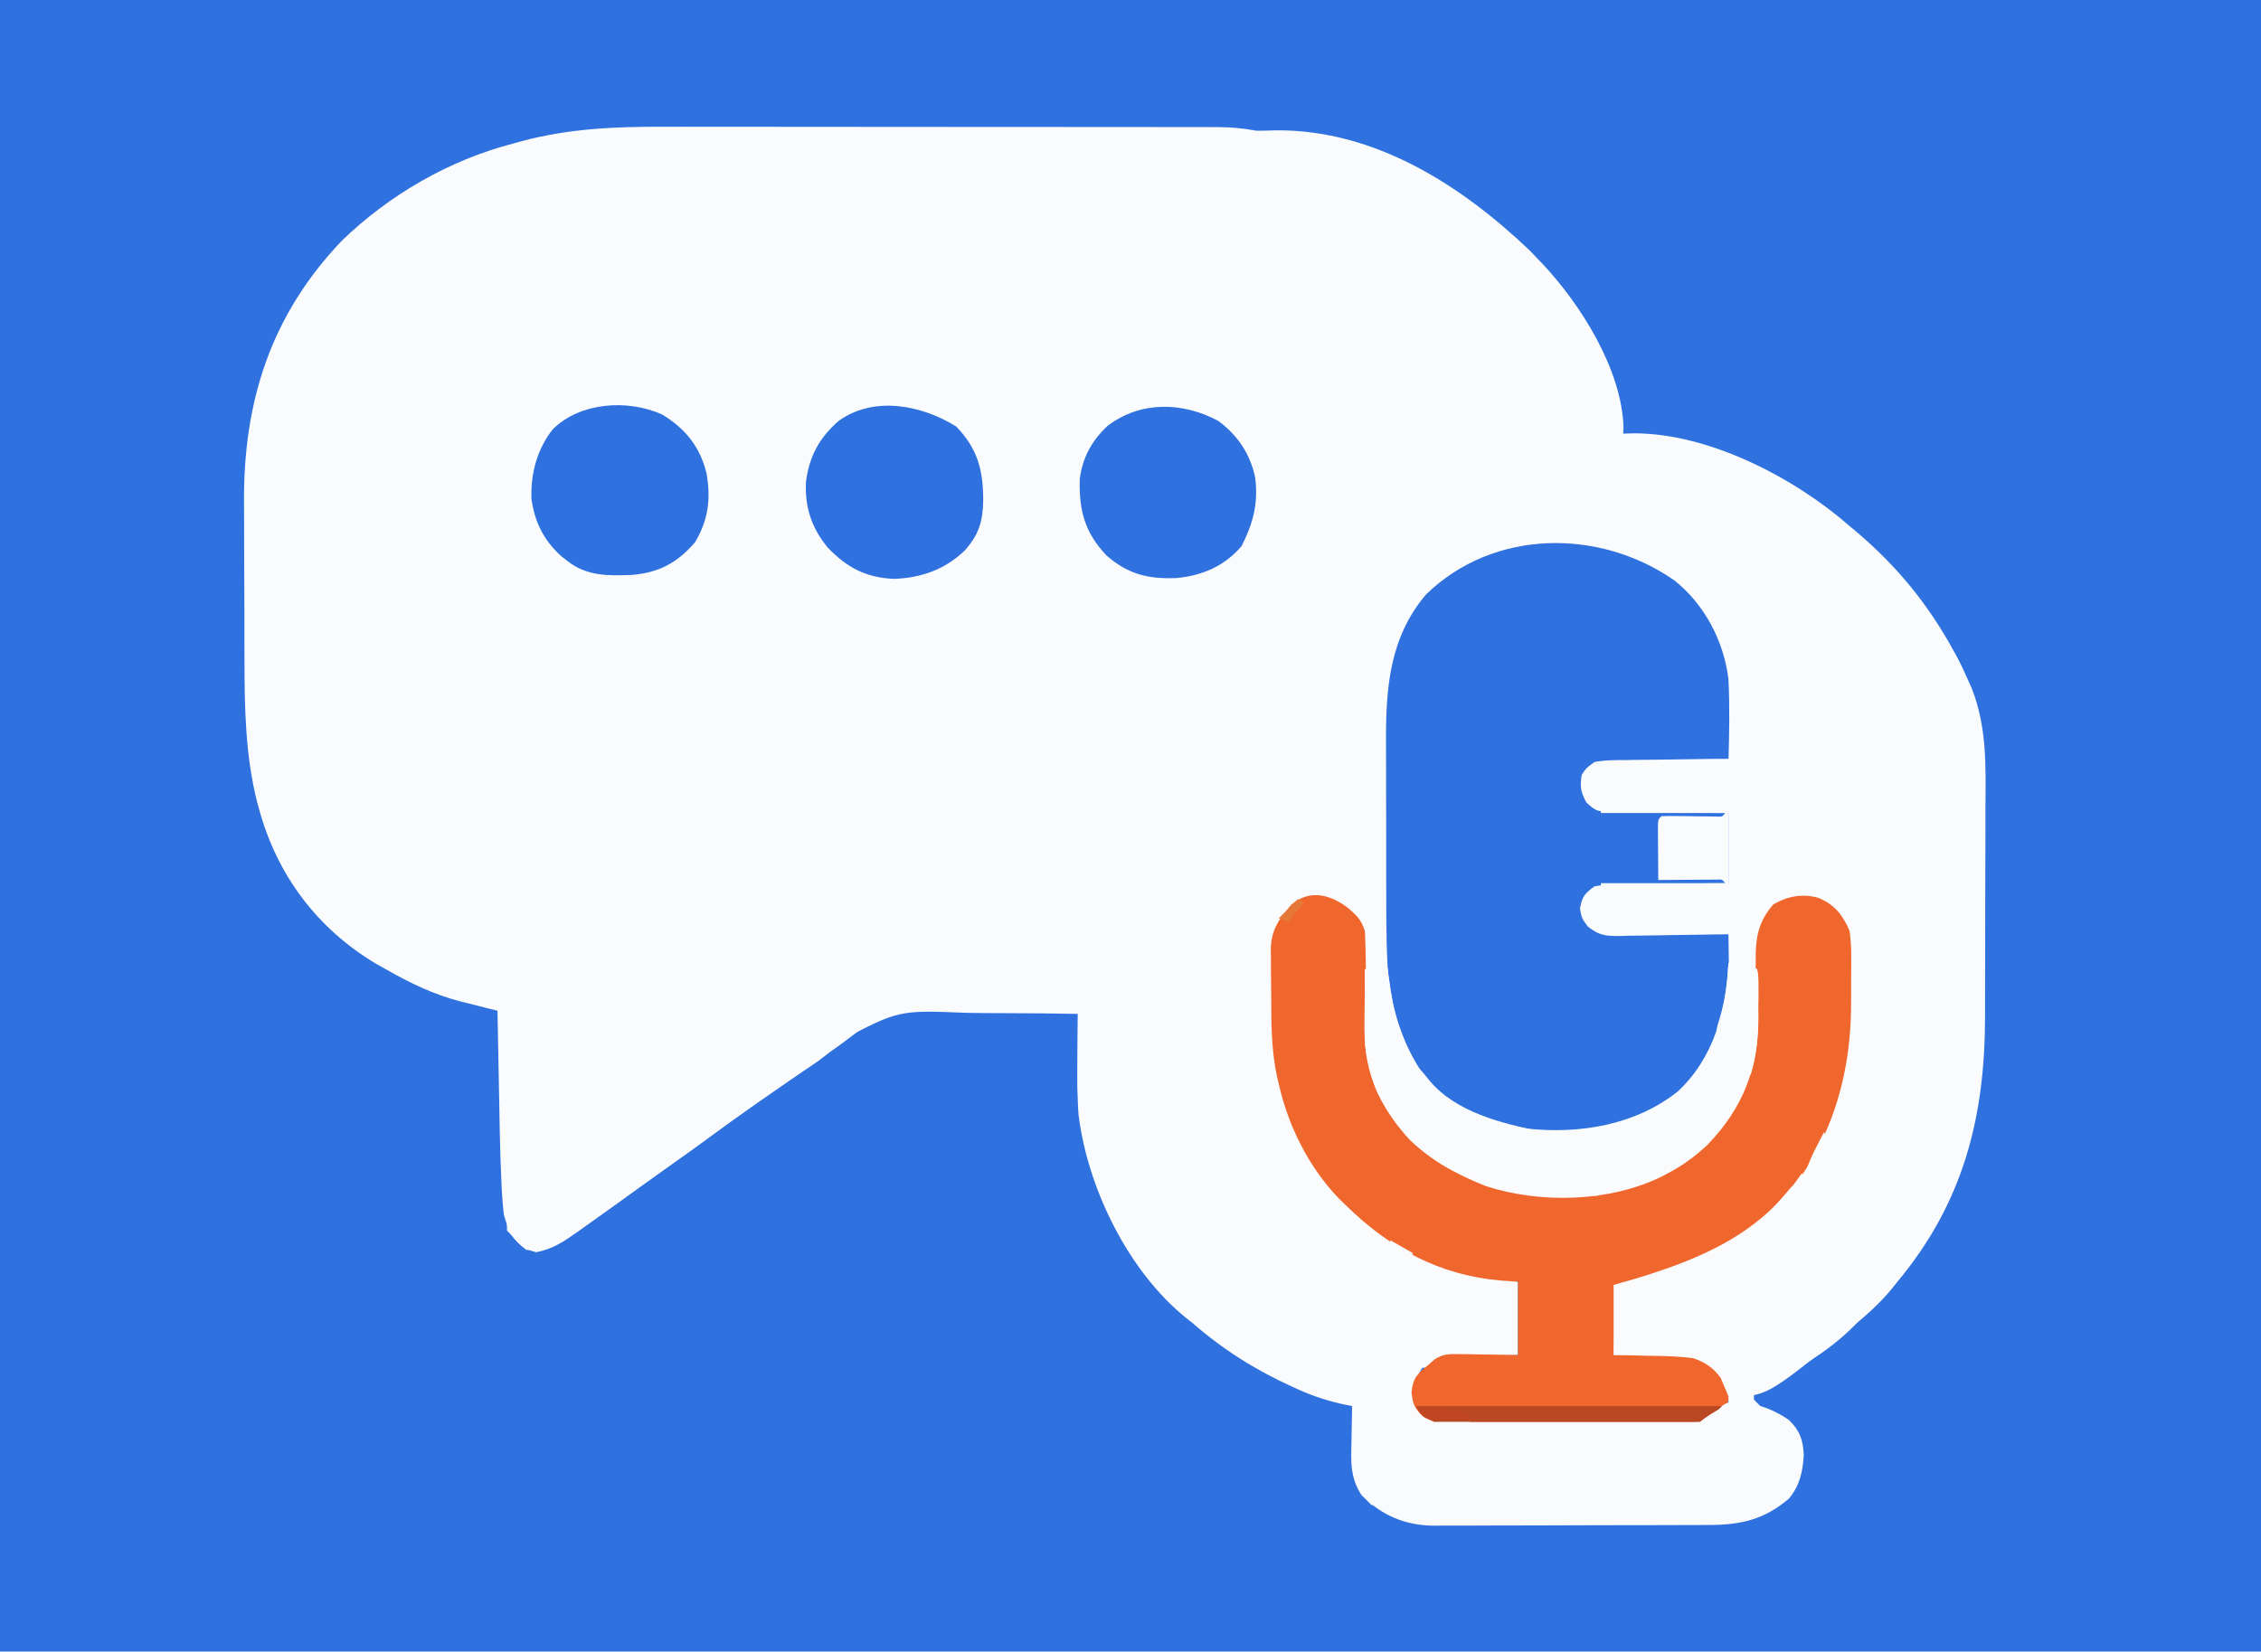
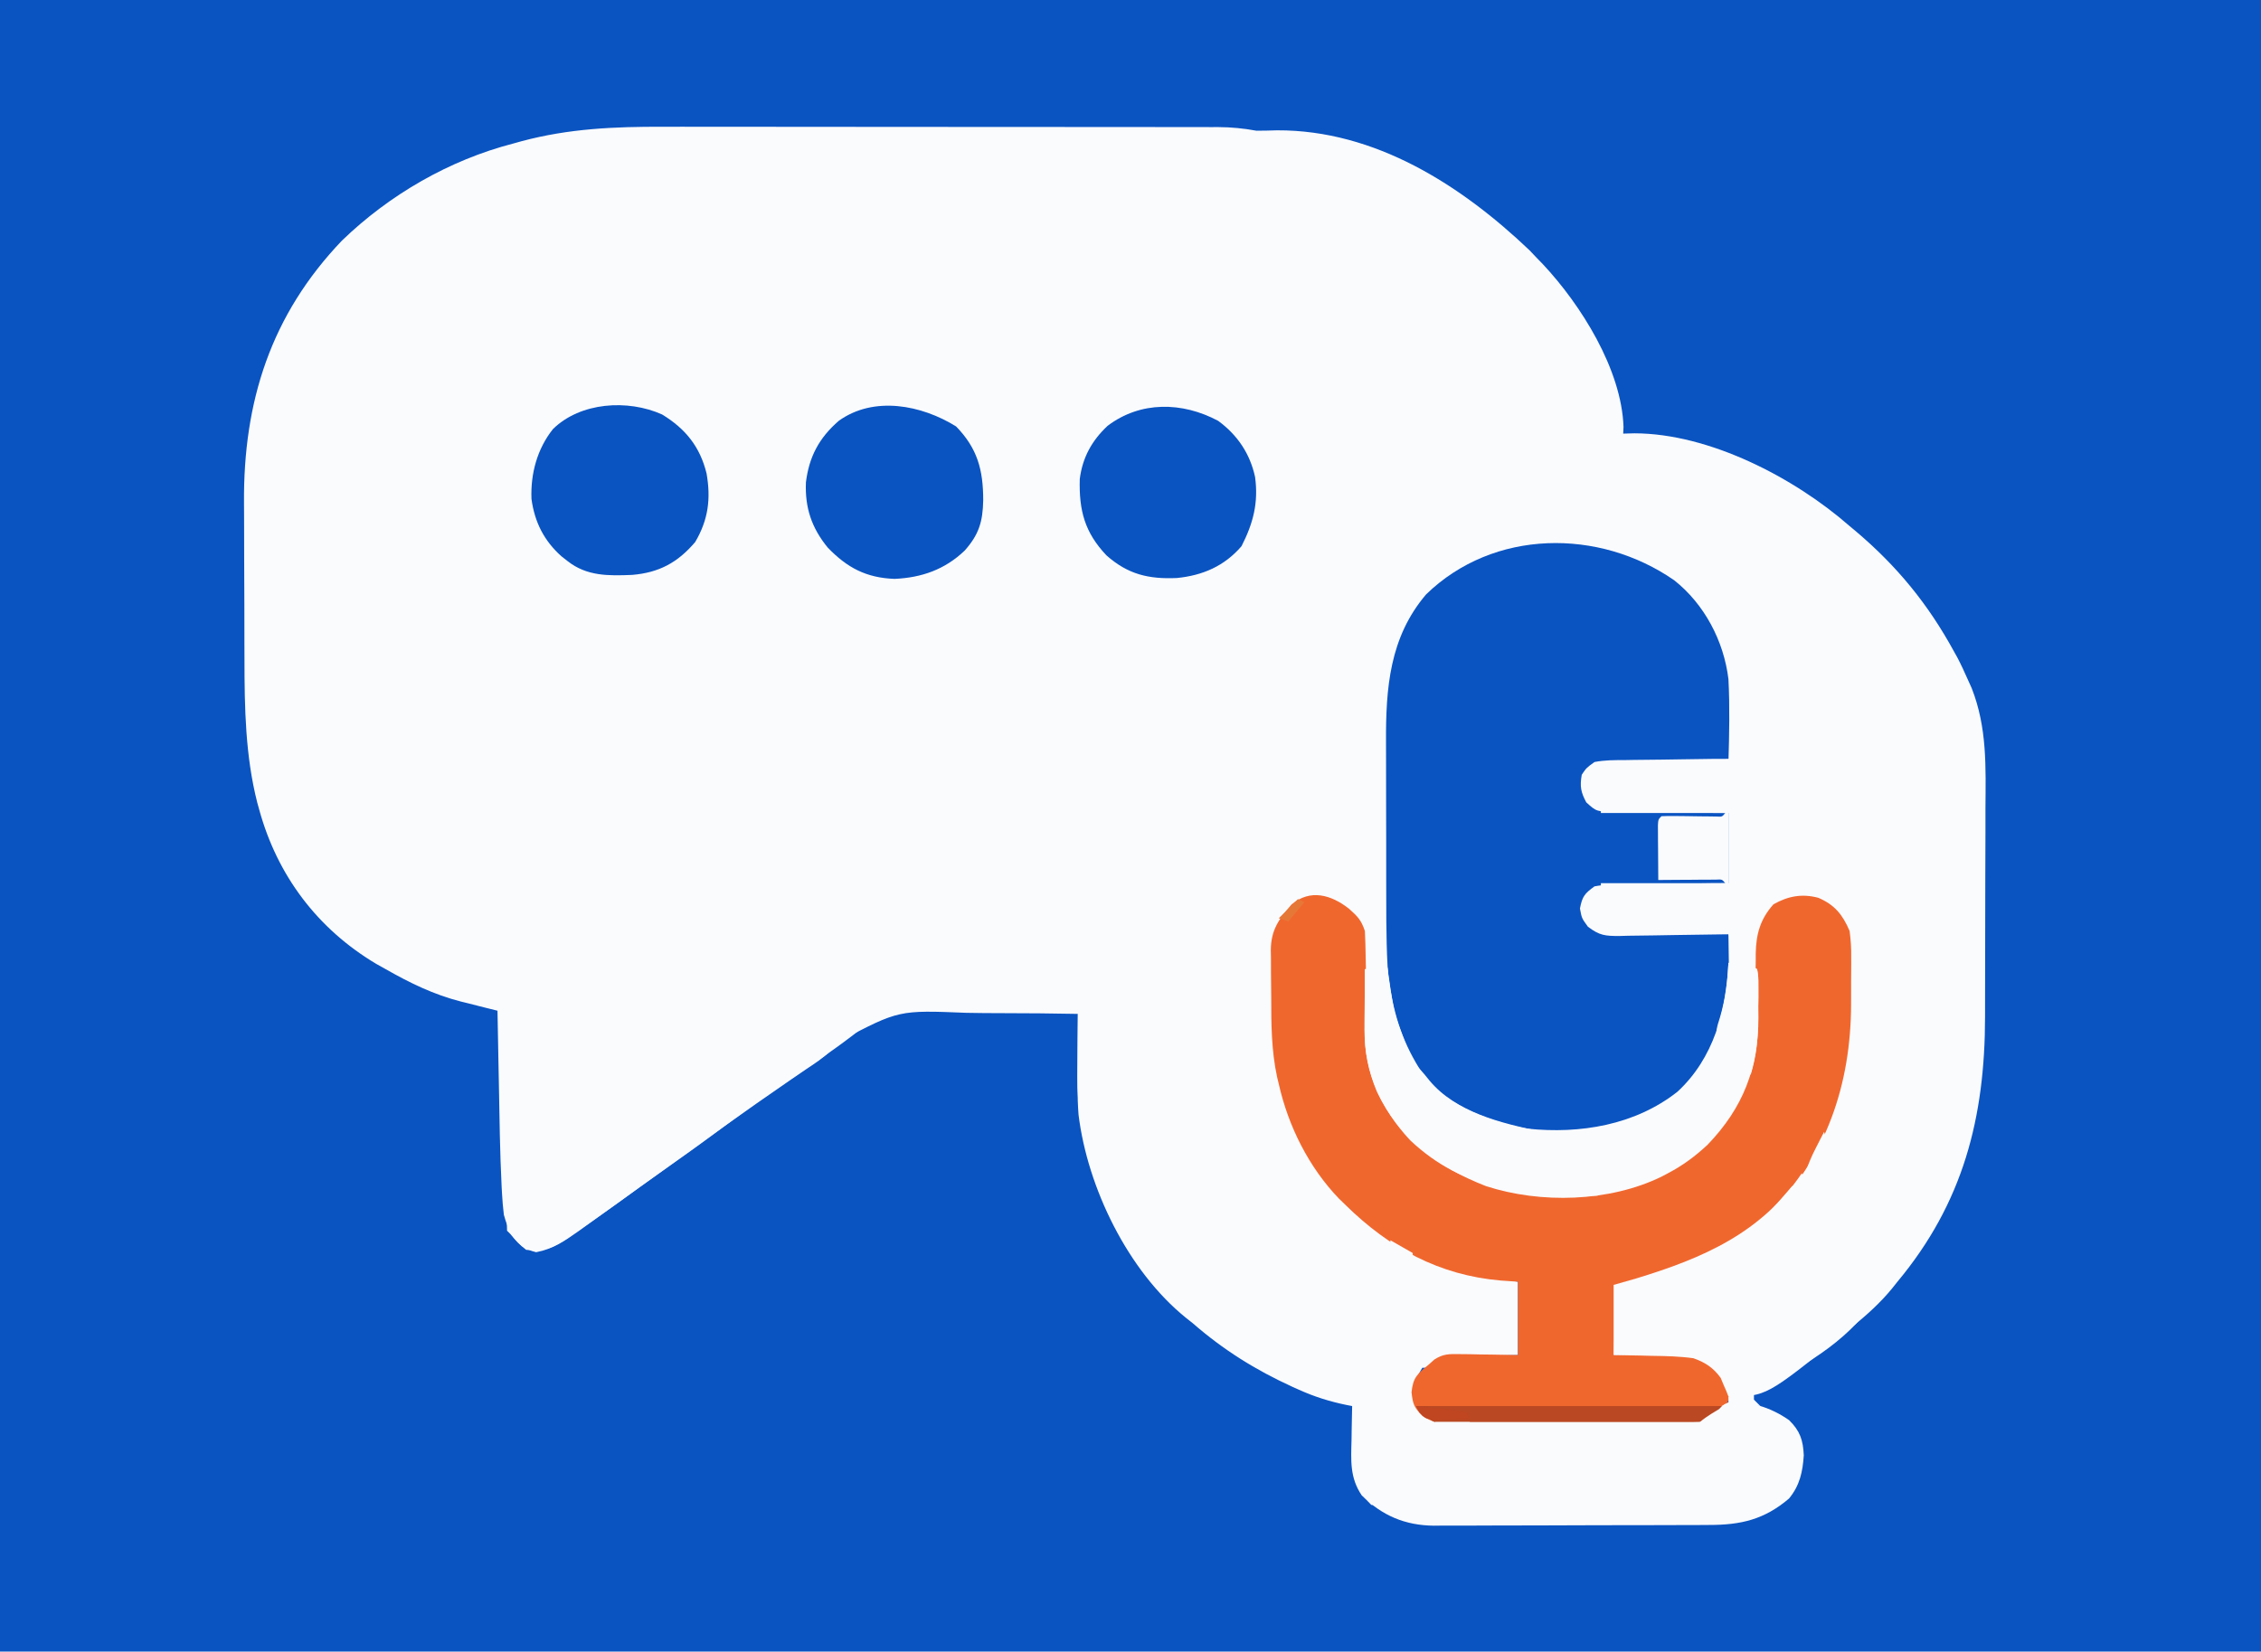
<svg xmlns="http://www.w3.org/2000/svg" version="1.1" width="709" height="518">
-   <path d="M0 0 C233.97 0 467.94 0 709 0 C709 170.94 709 341.88 709 518 C475.03 518 241.06 518 0 518 C0 347.06 0 176.12 0 0 Z " fill="#2F71DF" transform="translate(0,0)" />
+   <path d="M0 0 C233.97 0 467.94 0 709 0 C709 170.94 709 341.88 709 518 C475.03 518 241.06 518 0 518 C0 347.06 0 176.12 0 0 Z " fill="#0A54C2" transform="translate(0,0)" />
  <path d="M0 0 C1.963 -0.001 3.926 -0.003 5.889 -0.006 C11.173 -0.011 16.458 -0.003 21.742 0.007 C27.289 0.016 32.835 0.014 38.382 0.014 C47.682 0.015 56.983 0.023 66.284 0.037 C77.032 0.053 87.78 0.058 98.528 0.057 C109.994 0.057 121.459 0.064 132.925 0.073 C136.223 0.075 139.52 0.076 142.818 0.076 C147.995 0.077 153.172 0.083 158.348 0.093 C160.247 0.096 162.146 0.097 164.045 0.097 C166.636 0.096 169.228 0.102 171.82 0.109 C172.57 0.108 173.321 0.106 174.094 0.105 C178.184 0.123 182.014 0.507 186.033 1.243 C188.179 1.238 190.326 1.194 192.47 1.118 C223.223 0.989 250.202 18.308 271.658 38.743 C272.442 39.568 273.225 40.393 274.033 41.243 C274.625 41.851 275.216 42.46 275.826 43.087 C287.782 55.853 300.523 76.082 301.131 94.145 C301.082 95.184 301.082 95.184 301.033 96.243 C302.193 96.212 303.353 96.181 304.549 96.149 C328.068 96.19 354.728 110.074 372.033 125.243 C372.692 125.793 373.35 126.344 374.029 126.911 C386.957 137.862 396.671 149.755 404.783 164.618 C405.136 165.252 405.488 165.887 405.852 166.54 C407.01 168.739 408.023 170.971 409.033 173.243 C409.668 174.65 409.668 174.65 410.315 176.085 C415.17 188.462 414.724 200.728 414.627 213.864 C414.625 216.338 414.625 218.811 414.627 221.285 C414.625 226.448 414.607 231.611 414.575 236.774 C414.535 243.352 414.531 249.928 414.538 256.506 C414.542 261.608 414.529 266.71 414.512 271.812 C414.505 274.236 414.502 276.659 414.503 279.083 C414.486 310.844 407.621 337.523 387.033 362.243 C386.477 362.939 385.922 363.635 385.349 364.352 C381.683 368.844 377.512 372.576 373.033 376.243 C371.627 377.405 371.627 377.405 370.193 378.591 C345.864 398.243 345.864 398.243 334.033 398.243 C333.825 397.712 333.618 397.181 333.404 396.634 C333.096 395.927 332.788 395.221 332.47 394.493 C332.18 393.797 331.89 393.101 331.592 392.384 C329.267 389.191 326.705 387.513 323.033 386.243 C318.721 385.64 314.445 385.547 310.095 385.493 C308.354 385.448 308.354 385.448 306.578 385.403 C303.73 385.333 300.881 385.286 298.033 385.243 C298.033 377.983 298.033 370.723 298.033 363.243 C300.343 362.583 302.653 361.923 305.033 361.243 C327.77 354.332 348.11 345.262 360.041 323.396 C368.542 306.858 371.398 291.338 371.349 272.859 C371.345 270.351 371.369 267.844 371.394 265.337 C371.397 263.725 371.397 262.113 371.396 260.501 C371.41 259.39 371.41 259.39 371.424 258.256 C371.382 253.511 370.518 250.283 368.033 246.243 C364.319 243.025 360.2 241.911 355.345 242.243 C351.308 242.946 348.817 244.122 346.033 247.243 C344.066 251.926 343.739 256.27 343.724 261.282 C343.699 262.848 343.674 264.415 343.648 265.981 C343.62 268.416 343.596 270.851 343.577 273.286 C343.407 291.559 340.66 305.548 327.533 319.243 C323.666 322.865 319.726 325.791 315.033 328.243 C314.359 328.6 313.685 328.957 312.99 329.325 C296.672 337.261 275.149 337.835 257.959 332.243 C243.008 326.423 230.776 317.352 223.806 302.657 C220.748 295.33 219.897 288.612 219.822 280.739 C219.794 279.095 219.765 277.451 219.736 275.807 C219.695 273.238 219.658 270.668 219.632 268.099 C219.604 265.603 219.558 263.109 219.51 260.614 C219.505 259.467 219.505 259.467 219.5 258.297 C219.396 253.771 218.811 250.851 216.033 247.243 C211.965 243.493 211.965 243.493 206.826 242.188 C202.281 242.502 199.721 242.712 196.033 245.555 C192.384 250.459 191.716 254.01 191.697 260.094 C191.69 260.867 191.684 261.64 191.677 262.437 C191.667 264.079 191.662 265.722 191.662 267.364 C191.658 269.811 191.622 272.257 191.584 274.704 C191.419 298.039 197.928 321.492 214.595 338.555 C229.693 353.256 247.59 359.278 268.033 362.243 C268.033 369.833 268.033 377.423 268.033 385.243 C266.347 385.28 264.661 385.318 262.924 385.356 C260.71 385.422 258.496 385.488 256.283 385.555 C255.172 385.578 254.061 385.601 252.916 385.624 C251.311 385.677 251.311 385.677 249.674 385.731 C248.197 385.77 248.197 385.77 246.69 385.811 C243.672 386.302 242.353 387.321 240.033 389.243 C239.373 389.243 238.713 389.243 238.033 389.243 C235.689 392.905 235.508 395.967 236.033 400.243 C238.776 403.908 240.262 405.117 244.828 405.864 C246.326 405.888 247.825 405.884 249.324 405.858 C250.146 405.864 250.967 405.869 251.814 405.875 C254.523 405.887 257.23 405.863 259.939 405.837 C261.826 405.835 263.712 405.835 265.599 405.837 C269.55 405.835 273.501 405.816 277.451 405.785 C282.512 405.745 287.572 405.741 292.633 405.748 C296.528 405.751 300.423 405.739 304.318 405.722 C306.184 405.715 308.05 405.712 309.915 405.713 C312.525 405.711 315.133 405.69 317.742 405.663 C318.511 405.666 319.28 405.669 320.072 405.672 C325.8 405.581 329.02 404.256 333.033 400.243 C340.142 399.335 347.235 401.565 353.072 405.68 C356.479 409.039 357.44 411.921 357.658 416.68 C357.322 421.9 356.394 426.147 353.033 430.243 C345.273 436.854 337.905 438.543 327.948 438.533 C326.947 438.54 325.946 438.547 324.915 438.554 C321.614 438.573 318.314 438.577 315.013 438.579 C312.712 438.585 310.41 438.592 308.109 438.599 C303.286 438.611 298.464 438.615 293.641 438.614 C287.474 438.613 281.308 438.641 275.141 438.675 C270.387 438.697 265.634 438.701 260.88 438.7 C258.607 438.703 256.334 438.711 254.062 438.727 C250.876 438.747 247.692 438.741 244.506 438.729 C243.576 438.74 242.645 438.751 241.686 438.763 C232.671 438.677 225.413 435.623 219.033 429.243 C215.274 423.662 215.683 418.337 215.845 411.868 C215.859 410.846 215.873 409.823 215.886 408.77 C215.922 406.261 215.971 403.752 216.033 401.243 C215.472 401.135 214.912 401.027 214.334 400.915 C209.041 399.827 204.265 398.342 199.345 396.118 C198.321 395.659 198.321 395.659 197.276 395.192 C185.745 389.923 175.622 383.608 166.033 375.243 C165.338 374.692 164.643 374.142 163.927 373.575 C145.666 358.813 133.045 332.715 130.241 309.863 C129.776 304.005 129.933 298.115 129.97 292.243 C129.975 290.882 129.98 289.522 129.984 288.161 C129.996 284.855 130.012 281.549 130.033 278.243 C122.094 278.094 114.159 278.013 106.219 278.012 C102.531 278.01 98.845 277.987 95.156 277.91 C73.877 277.045 73.877 277.045 55.616 286.653 C54.566 287.681 53.53 288.725 52.513 289.785 C50.163 292.1 47.531 293.8 44.783 295.618 C43.74 296.332 42.697 297.046 41.623 297.782 C41.061 298.166 40.498 298.551 39.919 298.947 C25.708 308.71 11.704 318.758 -2.24 328.896 C-10.426 334.845 -18.631 340.756 -26.967 346.493 C-27.644 346.959 -28.321 347.425 -29.018 347.906 C-34.091 351.376 -36.687 352.882 -42.967 352.243 C-47.166 349.07 -48.586 346.221 -49.967 341.243 C-50.245 338.981 -50.433 336.706 -50.557 334.43 C-50.612 333.415 -50.612 333.415 -50.668 332.38 C-51.203 321.677 -51.334 310.956 -51.53 300.243 C-51.573 298.003 -51.616 295.764 -51.66 293.524 C-51.766 288.097 -51.868 282.67 -51.967 277.243 C-53.876 276.769 -53.876 276.769 -55.824 276.285 C-57.528 275.852 -59.232 275.419 -60.936 274.985 C-62.188 274.676 -62.188 274.676 -63.466 274.361 C-71.959 272.18 -79.38 268.569 -86.967 264.243 C-87.962 263.687 -88.957 263.132 -89.983 262.559 C-108.459 251.553 -121.07 234.764 -126.717 214.055 C-126.916 213.339 -127.115 212.622 -127.319 211.884 C-131.022 197.284 -131.291 182.257 -131.303 167.29 C-131.309 165.414 -131.316 163.538 -131.323 161.662 C-131.335 157.756 -131.339 153.85 -131.338 149.944 C-131.337 145.001 -131.365 140.059 -131.399 135.117 C-131.422 131.249 -131.425 127.381 -131.424 123.513 C-131.427 121.694 -131.435 119.875 -131.451 118.056 C-131.701 86.147 -123.018 59.001 -100.717 35.68 C-85.823 21.299 -67.074 10.443 -46.967 5.243 C-46.119 5.007 -45.271 4.771 -44.397 4.528 C-29.59 0.56 -15.223 -0.049 0 0 Z " fill="#FAFBFD" transform="translate(207.967,39.75708)" />
-   <path d="M0 0 C9.474 7.494 15.554 19.055 17 31 C17.445 39.661 17.254 48.336 17 57 C15.743 57.015 14.487 57.029 13.192 57.044 C8.535 57.102 3.878 57.179 -0.78 57.262 C-2.796 57.296 -4.813 57.324 -6.829 57.346 C-9.726 57.38 -12.623 57.432 -15.52 57.488 C-16.423 57.495 -17.326 57.501 -18.257 57.508 C-19.097 57.527 -19.938 57.547 -20.804 57.568 C-21.913 57.584 -21.913 57.584 -23.045 57.601 C-25.559 58.114 -26.459 58.976 -28 61 C-28.402 64.147 -28.332 66.233 -27.069 69.153 C-23.683 72.175 -19.906 71.603 -15.52 71.609 C-14.592 71.626 -13.664 71.642 -12.707 71.659 C-9.742 71.708 -6.778 71.729 -3.812 71.75 C-1.803 71.778 0.207 71.808 2.217 71.84 C7.145 71.917 12.071 71.958 17 72 C17 79.92 17 87.84 17 96 C14.003 96.037 11.006 96.075 7.918 96.113 C5.019 96.159 2.12 96.211 -0.78 96.262 C-2.796 96.296 -4.813 96.324 -6.829 96.346 C-9.726 96.38 -12.623 96.432 -15.52 96.488 C-16.423 96.495 -17.326 96.501 -18.257 96.508 C-19.097 96.527 -19.938 96.547 -20.804 96.568 C-21.913 96.584 -21.913 96.584 -23.045 96.601 C-25.559 97.114 -26.457 97.979 -28 100 C-28.512 103.441 -28.512 105.236 -26.558 108.153 C-22.735 110.913 -19.249 110.603 -14.641 110.609 C-13.284 110.634 -13.284 110.634 -11.9 110.659 C-9.017 110.708 -6.134 110.729 -3.25 110.75 C-1.293 110.778 0.664 110.808 2.621 110.84 C7.414 110.914 12.207 110.963 17 111 C17.063 114.152 17.1 117.304 17.133 120.457 C17.16 121.779 17.16 121.779 17.187 123.127 C17.281 135.185 13.823 146.64 6 156 C5.523 156.61 5.046 157.219 4.555 157.848 C-3.791 167.389 -17.785 172.143 -30.095 173.176 C-46.85 174.203 -62.026 170.424 -75.312 159.75 C-83.606 152.069 -88.176 141.411 -89.169 130.323 C-89.248 129.498 -89.328 128.672 -89.41 127.822 C-90.24 118.495 -90.309 109.181 -90.301 99.824 C-90.305 97.957 -90.309 96.089 -90.314 94.222 C-90.321 90.345 -90.321 86.469 -90.316 82.593 C-90.31 77.663 -90.327 72.734 -90.35 67.804 C-90.365 63.962 -90.366 60.119 -90.363 56.276 C-90.363 54.46 -90.368 52.643 -90.378 50.826 C-90.462 33.908 -89.284 17.892 -77.812 4.434 C-56.656 -16.131 -23.531 -16.333 0 0 Z " fill="#2F71DF" transform="translate(525,182)" />
+   <path d="M0 0 C9.474 7.494 15.554 19.055 17 31 C17.445 39.661 17.254 48.336 17 57 C15.743 57.015 14.487 57.029 13.192 57.044 C8.535 57.102 3.878 57.179 -0.78 57.262 C-2.796 57.296 -4.813 57.324 -6.829 57.346 C-9.726 57.38 -12.623 57.432 -15.52 57.488 C-16.423 57.495 -17.326 57.501 -18.257 57.508 C-19.097 57.527 -19.938 57.547 -20.804 57.568 C-21.913 57.584 -21.913 57.584 -23.045 57.601 C-25.559 58.114 -26.459 58.976 -28 61 C-28.402 64.147 -28.332 66.233 -27.069 69.153 C-23.683 72.175 -19.906 71.603 -15.52 71.609 C-14.592 71.626 -13.664 71.642 -12.707 71.659 C-9.742 71.708 -6.778 71.729 -3.812 71.75 C-1.803 71.778 0.207 71.808 2.217 71.84 C7.145 71.917 12.071 71.958 17 72 C17 79.92 17 87.84 17 96 C14.003 96.037 11.006 96.075 7.918 96.113 C5.019 96.159 2.12 96.211 -0.78 96.262 C-2.796 96.296 -4.813 96.324 -6.829 96.346 C-9.726 96.38 -12.623 96.432 -15.52 96.488 C-16.423 96.495 -17.326 96.501 -18.257 96.508 C-19.097 96.527 -19.938 96.547 -20.804 96.568 C-21.913 96.584 -21.913 96.584 -23.045 96.601 C-25.559 97.114 -26.457 97.979 -28 100 C-28.512 103.441 -28.512 105.236 -26.558 108.153 C-22.735 110.913 -19.249 110.603 -14.641 110.609 C-13.284 110.634 -13.284 110.634 -11.9 110.659 C-9.017 110.708 -6.134 110.729 -3.25 110.75 C-1.293 110.778 0.664 110.808 2.621 110.84 C7.414 110.914 12.207 110.963 17 111 C17.063 114.152 17.1 117.304 17.133 120.457 C17.16 121.779 17.16 121.779 17.187 123.127 C17.281 135.185 13.823 146.64 6 156 C5.523 156.61 5.046 157.219 4.555 157.848 C-3.791 167.389 -17.785 172.143 -30.095 173.176 C-46.85 174.203 -62.026 170.424 -75.312 159.75 C-83.606 152.069 -88.176 141.411 -89.169 130.323 C-89.248 129.498 -89.328 128.672 -89.41 127.822 C-90.24 118.495 -90.309 109.181 -90.301 99.824 C-90.305 97.957 -90.309 96.089 -90.314 94.222 C-90.321 90.345 -90.321 86.469 -90.316 82.593 C-90.31 77.663 -90.327 72.734 -90.35 67.804 C-90.365 63.962 -90.366 60.119 -90.363 56.276 C-90.363 54.46 -90.368 52.643 -90.378 50.826 C-90.462 33.908 -89.284 17.892 -77.812 4.434 C-56.656 -16.131 -23.531 -16.333 0 0 Z " fill="#0A54C2" transform="translate(525,182)" />
  <path d="M0 0 C2.703 2.41 3.846 3.538 5 7 C5.13 9.708 5.209 12.396 5.246 15.105 C5.279 16.745 5.312 18.385 5.346 20.025 C5.393 22.601 5.437 25.177 5.477 27.753 C5.517 30.246 5.568 32.738 5.621 35.23 C5.63 35.989 5.638 36.748 5.647 37.529 C5.969 51.695 12.294 64.772 22.438 74.625 C38.39 87.793 58.07 90.117 78 89 C92.26 87.327 105.342 80.62 115 70 C117.235 67.116 119.153 64.143 121 61 C121.389 60.416 121.779 59.832 122.18 59.23 C128.843 48.846 127.366 35.192 127.456 23.36 C127.478 20.975 127.517 18.591 127.559 16.207 C127.559 15.487 127.559 14.767 127.559 14.025 C127.677 7.915 129 3.235 133.125 -1.375 C137.697 -3.959 142.082 -4.781 147.219 -3.406 C152.328 -1.195 154.805 1.862 157 7 C157.367 9.889 157.541 12.376 157.496 15.25 C157.498 16.026 157.499 16.802 157.501 17.601 C157.499 19.238 157.487 20.875 157.467 22.512 C157.438 24.966 157.446 27.417 157.459 29.871 C157.426 55.163 149.685 77.598 132 96 C119.336 108.393 101.221 115.13 84 118 C83.67 125.26 83.34 132.52 83 140 C85.55 139.896 85.55 139.896 88.152 139.789 C90.414 139.733 92.676 139.678 94.938 139.625 C96.054 139.575 97.171 139.524 98.322 139.473 C105.272 139.35 109.643 140.181 115.295 144.31 C117.783 146.776 118.823 149.012 119.438 152.438 C118.799 156.178 116.849 157.615 114 160 C110.279 161.24 106.813 161.164 102.936 161.177 C101.704 161.187 101.704 161.187 100.447 161.197 C97.728 161.217 95.008 161.228 92.289 161.238 C91.36 161.242 90.432 161.246 89.475 161.251 C84.561 161.271 79.647 161.286 74.732 161.295 C69.656 161.306 64.58 161.341 59.503 161.38 C55.6 161.406 51.696 161.415 47.793 161.418 C45.922 161.423 44.05 161.435 42.179 161.453 C39.56 161.478 36.942 161.477 34.323 161.47 C33.165 161.489 33.165 161.489 31.983 161.509 C28.273 161.473 26.193 161.124 23.042 159.096 C20.411 156.396 20.054 155.48 19.625 151.688 C20.098 147.032 21.441 145.912 25 143 C25.901 142.197 25.901 142.197 26.819 141.378 C29.604 139.618 31.365 139.655 34.641 139.707 C35.711 139.717 36.78 139.726 37.883 139.736 C38.994 139.761 40.105 139.787 41.25 139.812 C42.377 139.826 43.503 139.84 44.664 139.854 C47.443 139.889 50.222 139.943 53 140 C53 132.41 53 124.82 53 117 C50.308 116.814 50.308 116.814 47.562 116.625 C28.273 114.955 12.749 106.496 -1 93 C-2.033 92.004 -2.033 92.004 -3.086 90.988 C-12.55 81.169 -19.025 68.24 -22 55 C-22.174 54.283 -22.347 53.566 -22.526 52.828 C-24.326 44.487 -24.372 36.185 -24.371 27.692 C-24.375 25.175 -24.412 22.659 -24.449 20.143 C-24.455 18.526 -24.459 16.91 -24.461 15.293 C-24.475 14.549 -24.49 13.805 -24.504 13.039 C-24.449 6.675 -22.031 3.348 -18 -1.312 C-12.135 -6.261 -5.585 -4.371 0 0 Z " fill="#F0672E" transform="translate(423,285)" />
  <path d="M0 0 C5.625 -0.25 5.625 -0.25 9 2 C9.388 4.332 9.388 4.332 9.398 7.242 C9.402 8.31 9.406 9.377 9.41 10.477 C9.399 11.598 9.387 12.72 9.375 13.875 C9.387 14.958 9.398 16.041 9.41 17.156 C9.353 33.113 4.603 45.417 -6.5 57 C-10.367 60.622 -14.307 63.548 -19 66 C-20.011 66.536 -20.011 66.536 -21.043 67.082 C-37.361 75.018 -58.884 75.592 -76.074 70 C-91.025 64.18 -103.257 55.109 -110.227 40.414 C-112.939 33.915 -114.134 28.016 -114.098 20.945 C-114.094 19.837 -114.091 18.728 -114.088 17.586 C-114.08 16.444 -114.071 15.302 -114.062 14.125 C-114.058 12.96 -114.053 11.794 -114.049 10.594 C-114.037 7.729 -114.021 4.865 -114 2 C-110.535 1.505 -110.535 1.505 -107 1 C-106.865 2.137 -106.729 3.274 -106.59 4.445 C-105.152 15.201 -102.721 23.71 -97 33 C-96.572 33.705 -96.144 34.41 -95.703 35.137 C-88.742 44.698 -74.153 50.145 -63 52 C-46.504 53.71 -29.274 50.892 -15.984 40.41 C-4.645 29.934 -0.613 15.014 0 0 Z " fill="#FAFBFD" transform="translate(542,302)" />
  <path d="M0 0 C0.667 1.333 1.333 2.667 2 4 C2.469 4.92 2.938 5.841 3.422 6.789 C5.135 10.275 6.708 13.811 8.25 17.375 C8.86 18.783 9.471 20.19 10.082 21.598 C10.395 22.318 10.708 23.039 11.03 23.782 C12.011 26.026 13.009 28.262 14.012 30.496 C14.496 31.581 14.496 31.581 14.989 32.688 C15.611 34.08 16.236 35.471 16.866 36.859 C18.153 39.755 19 41.793 19 45 C9.347 56.328 -6.295 64.694 -20 70 C-20.99 70 -21.98 70 -23 70 C-23.208 69.469 -23.415 68.938 -23.629 68.391 C-23.937 67.684 -24.245 66.978 -24.562 66.25 C-24.998 65.206 -24.998 65.206 -25.441 64.141 C-27.766 60.949 -30.328 59.27 -34 58 C-38.312 57.397 -42.588 57.304 -46.938 57.25 C-48.098 57.22 -49.259 57.191 -50.455 57.16 C-53.303 57.09 -56.152 57.043 -59 57 C-59 49.74 -59 42.48 -59 35 C-56.69 34.34 -54.38 33.68 -52 33 C-30.985 26.612 -12.736 18.757 0 0 Z " fill="#FAFBFD" transform="translate(565,368)" />
-   <path d="M0 0 C6.737 6.93 8.493 13.683 8.502 23.125 C8.373 29.898 7.143 33.911 2.715 38.914 C-3.486 44.866 -10.81 47.442 -19.312 47.812 C-28.168 47.479 -34.148 44.335 -40.25 38 C-45.304 31.833 -47.436 25.476 -47.09 17.504 C-46.103 9.483 -42.931 3.565 -36.812 -1.75 C-25.767 -9.688 -10.794 -6.716 0 0 Z " fill="#2F71DF" transform="translate(299.8125,133.75)" />
-   <path d="M0 0 C6.048 4.44 9.972 10.278 11.566 17.602 C12.654 25.727 10.996 32.082 7.312 39.312 C1.965 45.528 -4.865 48.501 -12.977 49.289 C-21.866 49.685 -28.336 48.135 -35.066 42.168 C-41.877 34.959 -43.672 28.093 -43.41 18.254 C-42.561 11.514 -39.63 6.188 -34.688 1.562 C-24.37 -6.253 -11.249 -6.015 0 0 Z " fill="#2F71DF" transform="translate(382,132)" />
-   <path d="M0 0 C7.331 4.459 11.895 10.135 13.938 18.496 C15.318 26.4 14.505 32.981 10.375 40 C4.88 46.48 -1.025 49.62 -9.406 50.312 C-16.756 50.623 -23.612 50.745 -29.625 46 C-30.559 45.271 -30.559 45.271 -31.512 44.527 C-37.028 39.635 -39.983 33.757 -40.969 26.453 C-41.263 18.56 -39.196 10.821 -34.23 4.574 C-25.615 -3.873 -10.775 -4.844 0 0 Z " fill="#2F71DF" transform="translate(207.625,130)" />
+   <path d="M0 0 C6.737 6.93 8.493 13.683 8.502 23.125 C8.373 29.898 7.143 33.911 2.715 38.914 C-3.486 44.866 -10.81 47.442 -19.312 47.812 C-28.168 47.479 -34.148 44.335 -40.25 38 C-45.304 31.833 -47.436 25.476 -47.09 17.504 C-46.103 9.483 -42.931 3.565 -36.812 -1.75 C-25.767 -9.688 -10.794 -6.716 0 0 Z " fill="#0A54C2" transform="translate(299.8125,133.75)" />
+   <path d="M0 0 C6.048 4.44 9.972 10.278 11.566 17.602 C12.654 25.727 10.996 32.082 7.312 39.312 C1.965 45.528 -4.865 48.501 -12.977 49.289 C-21.866 49.685 -28.336 48.135 -35.066 42.168 C-41.877 34.959 -43.672 28.093 -43.41 18.254 C-42.561 11.514 -39.63 6.188 -34.688 1.562 C-24.37 -6.253 -11.249 -6.015 0 0 Z " fill="#0A54C2" transform="translate(382,132)" />
+   <path d="M0 0 C7.331 4.459 11.895 10.135 13.938 18.496 C15.318 26.4 14.505 32.981 10.375 40 C4.88 46.48 -1.025 49.62 -9.406 50.312 C-16.756 50.623 -23.612 50.745 -29.625 46 C-30.559 45.271 -30.559 45.271 -31.512 44.527 C-37.028 39.635 -39.983 33.757 -40.969 26.453 C-41.263 18.56 -39.196 10.821 -34.23 4.574 C-25.615 -3.873 -10.775 -4.844 0 0 Z " fill="#0A54C2" transform="translate(207.625,130)" />
  <path d="M0 0 C-3.595 3.77 -7.395 6.952 -11.625 10 C-12.272 10.471 -12.919 10.941 -13.585 11.427 C-19.529 15.723 -25.594 19.834 -31.664 23.949 C-38.232 28.423 -44.635 33.097 -51.012 37.837 C-56.829 42.155 -62.711 46.364 -68.644 50.521 C-73.14 53.674 -77.597 56.876 -82.036 60.11 C-85.677 62.76 -89.334 65.386 -93 68 C-93.576 68.412 -94.151 68.825 -94.745 69.25 C-99.079 72.322 -102.622 74.733 -107.875 75.75 C-111.849 74.796 -113.424 73.107 -116 70 C-116.33 69.67 -116.66 69.34 -117 69 C-117.072 67.147 -117.084 65.292 -117.062 63.438 C-117.053 62.426 -117.044 61.414 -117.035 60.371 C-117.024 59.589 -117.012 58.806 -117 58 C-116.67 58 -116.34 58 -116 58 C-116 60.31 -116 62.62 -116 65 C-103.865 58.39 -103.865 58.39 -92 51.312 C-85.472 47.226 -78.803 43.398 -72.125 39.562 C-63.336 34.512 -54.584 29.417 -45.917 24.162 C-39.492 20.268 -33.051 16.402 -26.599 12.554 C-24.842 11.503 -23.087 10.449 -21.334 9.392 C-18.75 7.834 -16.157 6.29 -13.562 4.75 C-12.776 4.272 -11.989 3.794 -11.179 3.301 C-4.432 -0.67 -4.432 -0.67 0 0 Z " fill="#FAFBFD" transform="translate(276,317)" />
  <path d="M0 0 C0.17 1.195 0.34 2.39 0.516 3.621 C2.105 14.758 2.105 14.758 6.102 25.203 C7 27 7 27 7.938 30.438 C11.85 43.555 19.561 52.221 31.273 59.078 C36.765 62.017 42.551 64.296 48.348 66.555 C52 68 52 68 54.168 69.156 C56.537 70.247 58.658 70.42 61.25 70.625 C62.142 70.7 63.034 70.775 63.953 70.852 C64.629 70.901 65.304 70.95 66 71 C66 71.33 66 71.66 66 72 C44.042 72.417 23.999 70.552 7.188 54.625 C-1.94 44.82 -7.167 33.415 -7.098 19.945 C-7.094 18.837 -7.091 17.728 -7.088 16.586 C-7.08 15.444 -7.071 14.302 -7.062 13.125 C-7.058 11.96 -7.053 10.794 -7.049 9.594 C-7.037 6.729 -7.021 3.865 -7 1 C-4.509 0.313 -2.621 0 0 0 Z " fill="#FAFBFD" transform="translate(435,303)" />
  <path d="M0 0 C0 5.94 0 11.88 0 18 C-0.495 17.01 -0.495 17.01 -1 16 C-2.824 16.039 -2.824 16.039 -4.684 16.079 C-9.204 16.17 -13.723 16.227 -18.242 16.275 C-20.197 16.3 -22.151 16.334 -24.106 16.377 C-26.918 16.438 -29.73 16.466 -32.543 16.488 C-33.414 16.514 -34.285 16.54 -35.182 16.566 C-39.614 16.569 -41.428 16.438 -45.056 13.661 C-47 11 -47 11 -47.562 7.938 C-46.843 4.18 -46.102 3.246 -43 1 C-39.825 0.383 -36.684 0.395 -33.457 0.391 C-32.533 0.374 -31.609 0.358 -30.656 0.341 C-27.708 0.292 -24.761 0.271 -21.812 0.25 C-19.816 0.222 -17.819 0.192 -15.822 0.16 C-5.202 0 -5.202 0 0 0 Z " fill="#FAFBFD" transform="translate(543,277)" />
  <path d="M0 0 C0 5.61 0 11.22 0 17 C-6.051 16.981 -12.101 16.929 -18.152 16.847 C-20.21 16.824 -22.268 16.81 -24.327 16.804 C-27.286 16.795 -30.244 16.754 -33.203 16.707 C-34.123 16.711 -35.043 16.715 -35.991 16.719 C-42.371 16.573 -42.371 16.573 -45.581 13.647 C-47.318 10.407 -47.617 8.624 -47 5 C-45.565 2.854 -45.565 2.854 -43 1 C-39.825 0.383 -36.684 0.395 -33.457 0.391 C-32.533 0.374 -31.609 0.358 -30.656 0.341 C-27.708 0.292 -24.761 0.271 -21.812 0.25 C-19.816 0.222 -17.819 0.192 -15.822 0.16 C-5.202 0 -5.202 0 0 0 Z " fill="#FAFBFD" transform="translate(543,238)" />
  <path d="M0 0 C3.5 0.25 3.5 0.25 5.5 2.25 C3.922 2.374 3.922 2.374 2.312 2.5 C-1.953 3.339 -3.192 4.557 -6.5 7.25 C-27.902 18.228 -63.117 17.618 -85.941 11.297 C-93.223 8.805 -93.223 8.805 -94.5 6.25 C-92.938 6.241 -92.938 6.241 -91.345 6.232 C-81.53 6.175 -71.716 6.102 -61.902 6.014 C-56.857 5.97 -51.811 5.93 -46.766 5.904 C-41.896 5.878 -37.027 5.837 -32.158 5.787 C-30.3 5.77 -28.443 5.759 -26.585 5.752 C-23.983 5.743 -21.381 5.715 -18.779 5.682 C-18.011 5.684 -17.244 5.685 -16.453 5.687 C-9.367 5.562 -6.152 0.439 0 0 Z " fill="#FAFBFD" transform="translate(544.5,439.75)" />
  <path d="M0 0 C2.283 2.198 4.296 4.381 6.242 6.891 C14.489 16.816 28.673 20.258 40.715 22.777 C44.709 24.264 45.373 25.384 47.125 29.188 C49.409 33.854 51.871 37.859 55 42 C53.603 41.912 52.207 41.804 50.812 41.688 C49.647 41.6 49.647 41.6 48.457 41.512 C45.492 40.894 43.568 39.591 41 38 C38.952 37.192 36.888 36.423 34.812 35.688 C20.456 30.239 9.084 21.857 2 8 C1.618 7.326 1.237 6.652 0.844 5.957 C0 4 0 4 0 0 Z " fill="#FAFBFD" transform="translate(442,332)" />
  <path d="M0 0 C13.2 0 26.4 0 40 0 C40 7.92 40 15.84 40 24 C26.8 24 13.6 24 0 24 C0 23.67 0 23.34 0 23 C12.87 23 25.74 23 39 23 C38.005 21.784 38.005 21.784 36.051 21.886 C34.802 21.894 34.802 21.894 33.527 21.902 C32.179 21.907 32.179 21.907 30.803 21.912 C29.857 21.92 28.912 21.929 27.938 21.938 C26.513 21.944 26.513 21.944 25.061 21.951 C22.707 21.963 20.354 21.979 18 22 C17.971 18.854 17.953 15.708 17.938 12.562 C17.929 11.665 17.921 10.767 17.912 9.842 C17.907 8.561 17.907 8.561 17.902 7.254 C17.894 6.068 17.894 6.068 17.886 4.858 C18 3 18 3 19 2 C20.404 1.926 21.812 1.917 23.219 1.938 C24.068 1.945 24.918 1.953 25.793 1.961 C27.598 1.987 29.402 2.013 31.207 2.039 C32.057 2.047 32.906 2.055 33.781 2.062 C34.566 2.074 35.35 2.086 36.158 2.098 C38.018 2.205 38.018 2.205 39 1 C26.13 1 13.26 1 0 1 C0 0.67 0 0.34 0 0 Z " fill="#FAFBFD" transform="translate(502,254)" />
  <path d="M0 0 C31.68 0 63.36 0 96 0 C93 4 93 4 90 5 C87.304 5.117 84.633 5.178 81.936 5.193 C80.704 5.205 80.704 5.205 79.447 5.218 C76.728 5.242 74.008 5.259 71.289 5.273 C70.36 5.279 69.432 5.284 68.475 5.29 C63.561 5.316 58.647 5.336 53.732 5.35 C49.664 5.363 45.596 5.391 41.528 5.432 C36.616 5.481 31.705 5.506 26.793 5.513 C24.922 5.52 23.05 5.535 21.179 5.559 C18.559 5.591 15.942 5.591 13.323 5.583 C12.551 5.6 11.779 5.616 10.983 5.633 C4.947 5.563 4.748 4.748 0 0 Z " fill="#BA4822" transform="translate(444,441)" />
  <path d="M0 0 C5.625 -0.25 5.625 -0.25 9 2 C9.372 4.395 9.372 4.395 9.363 7.383 C9.363 8.468 9.362 9.554 9.361 10.672 C9.345 11.811 9.329 12.951 9.312 14.125 C9.316 15.241 9.319 16.358 9.322 17.508 C9.282 23.68 8.812 29.094 7 35 C6.34 35 5.68 35 5 35 C3.35 31.37 1.7 27.74 0 24 C-0.99 24.33 -1.98 24.66 -3 25 C-4.177 21.469 -3.725 20.47 -2.625 17 C-0.971 11.341 -0.329 5.871 0 0 Z " fill="#FAFBFD" transform="translate(542,302)" />
  <path d="M0 0 C27.72 0 55.44 0 84 0 C84 0.33 84 0.66 84 1 C59.25 1 34.5 1 9 1 C9 1.66 9 2.32 9 3 C4.545 2.01 4.545 2.01 0 1 C0 0.67 0 0.34 0 0 Z " fill="#FAFBFD" transform="translate(450,446)" />
  <path d="M0 0 C0.33 0 0.66 0 1 0 C1.17 2.833 1.336 5.667 1.5 8.5 C1.548 9.291 1.595 10.083 1.645 10.898 C1.86 14.659 2.02 18.389 1.969 22.156 C1.999 25.886 2.387 29.325 3 33 C3.186 34.134 3.371 35.269 3.562 36.438 C3.707 37.283 3.851 38.129 4 39 C3.01 39.495 3.01 39.495 2 40 C-0.25 31.488 -0.235 23.107 -0.125 14.375 C-0.115 12.975 -0.106 11.576 -0.098 10.176 C-0.074 6.784 -0.041 3.392 0 0 Z " fill="#FAFBFD" transform="translate(338,317)" />
  <path d="M0 0 C3.5 0.25 3.5 0.25 5.5 2.25 C4.448 2.333 3.396 2.415 2.312 2.5 C-1.847 3.318 -3.395 4.48 -6.5 7.25 C-8.625 8.562 -8.625 8.562 -10.5 9.25 C-11.49 8.92 -12.48 8.59 -13.5 8.25 C-11.126 5.626 -8.534 4.039 -5.5 2.25 C-3.5 0.25 -3.5 0.25 0 0 Z " fill="#FAFBFD" transform="translate(544.5,439.75)" />
  <path d="M0 0 C2.647 0.281 5.292 0.574 7.938 0.875 C8.692 0.954 9.447 1.032 10.225 1.113 C12.159 1.339 14.082 1.663 16 2 C16.33 2.66 16.66 3.32 17 4 C14.73 4.108 12.459 4.186 10.188 4.25 C8.923 4.296 7.658 4.343 6.355 4.391 C3 4 3 4 1.051 1.984 C0.531 1.002 0.531 1.002 0 0 Z " fill="#C04521" transform="translate(444,441)" />
  <path d="M0 0 C1.375 0.017 1.375 0.017 2.777 0.035 C3.696 0.044 4.616 0.053 5.562 0.062 C6.273 0.074 6.983 0.086 7.715 0.098 C3.407 4.036 3.407 4.036 -0.098 4.348 C-1.18 4.224 -1.18 4.224 -2.285 4.098 C-2.615 3.108 -2.945 2.118 -3.285 1.098 C-2.285 0.098 -2.285 0.098 0 0 Z " fill="#FAFBFD" transform="translate(525.2852,446.9023)" />
  <path d="M0 0 C0.66 0.66 1.32 1.32 2 2 C0.614 3.468 -0.784 4.924 -2.188 6.375 C-2.965 7.187 -3.742 7.999 -4.543 8.836 C-6.987 10.989 -8.926 12.006 -12 13 C-11.319 12.34 -10.639 11.68 -9.938 11 C-6.433 7.505 -3.228 3.749 0 0 Z " fill="#FAFBFD" transform="translate(562,372)" />
  <path d="M0 0 C1.068 3.304 0.989 4.032 -0.188 7.562 C-1.891 10.793 -2.914 12.191 -6 14 C-5.311 10.611 -4.013 7.82 -2.438 4.75 C-1.755 3.412 -1.755 3.412 -1.059 2.047 C-0.709 1.371 -0.36 0.696 0 0 Z " fill="#FAFBFD" transform="translate(572,355)" />
  <path d="M0 0 C0 0.99 0 1.98 0 3 C0.66 3.66 1.32 4.32 2 5 C-1.3 4.67 -4.6 4.34 -8 4 C-8 3.34 -8 2.68 -8 2 C-2.25 0 -2.25 0 0 0 Z " fill="#FAFBFD" transform="translate(550,436)" />
  <path d="M0 0 C5.541 0.568 10.037 2.629 15 5 C15 5.33 15 5.66 15 6 C9.226 5.519 5.041 3.815 0 1 C0 0.67 0 0.34 0 0 Z " fill="#FAFBFD" transform="translate(402,432)" />
  <path d="M0 0 C2.763 0.523 5.326 1.109 8 2 C8 1.34 8 0.68 8 0 C8.99 0.33 9.98 0.66 11 1 C10.67 1.66 10.34 2.32 10 3 C10.99 3.33 11.98 3.66 13 4 C11 5 11 5 8.398 4.223 C6.902 3.648 6.902 3.648 5.375 3.062 C4.372 2.682 3.369 2.302 2.336 1.91 C1.565 1.61 0.794 1.309 0 1 C0 0.67 0 0.34 0 0 Z " fill="#FAFBFD" transform="translate(451,447)" />
  <path d="M0 0 C-1.65 1.65 -3.3 3.3 -5 5 C-6.32 4.01 -7.64 3.02 -9 2 C-5.865 0.142 -3.625 -0.201 0 0 Z " fill="#FAFBFD" transform="translate(276,317)" />
  <path d="M0 0 C0.392 0.536 0.784 1.073 1.188 1.625 C3.376 4.492 5.679 7.24 8 10 C7.01 10 6.02 10 5 10 C1.932 6.842 0.501 4.38 0 0 Z " fill="#FAFBFD" transform="translate(425,462)" />
  <path d="M0 0 C0.66 0.33 1.32 0.66 2 1 C0.35 2.98 -1.3 4.96 -3 7 C-3.99 6.67 -4.98 6.34 -6 6 C-4.02 4.02 -2.04 2.04 0 0 Z " fill="#E67837" transform="translate(407,282)" />
  <path d="M0 0 C3.63 0 7.26 0 11 0 C10.01 0.495 10.01 0.495 9 1 C9 1.66 9 2.32 9 3 C4.545 2.01 4.545 2.01 0 1 C0 0.67 0 0.34 0 0 Z " fill="#FAFBFD" transform="translate(450,446)" />
  <path d="M0 0 C3.465 1.98 3.465 1.98 7 4 C7 4.66 7 5.32 7 6 C6.34 6 5.68 6 5 6 C5 5.34 5 4.68 5 4 C3.35 4 1.7 4 0 4 C0 2.68 0 1.36 0 0 Z " fill="#FAFBFD" transform="translate(436,389)" />
</svg>
